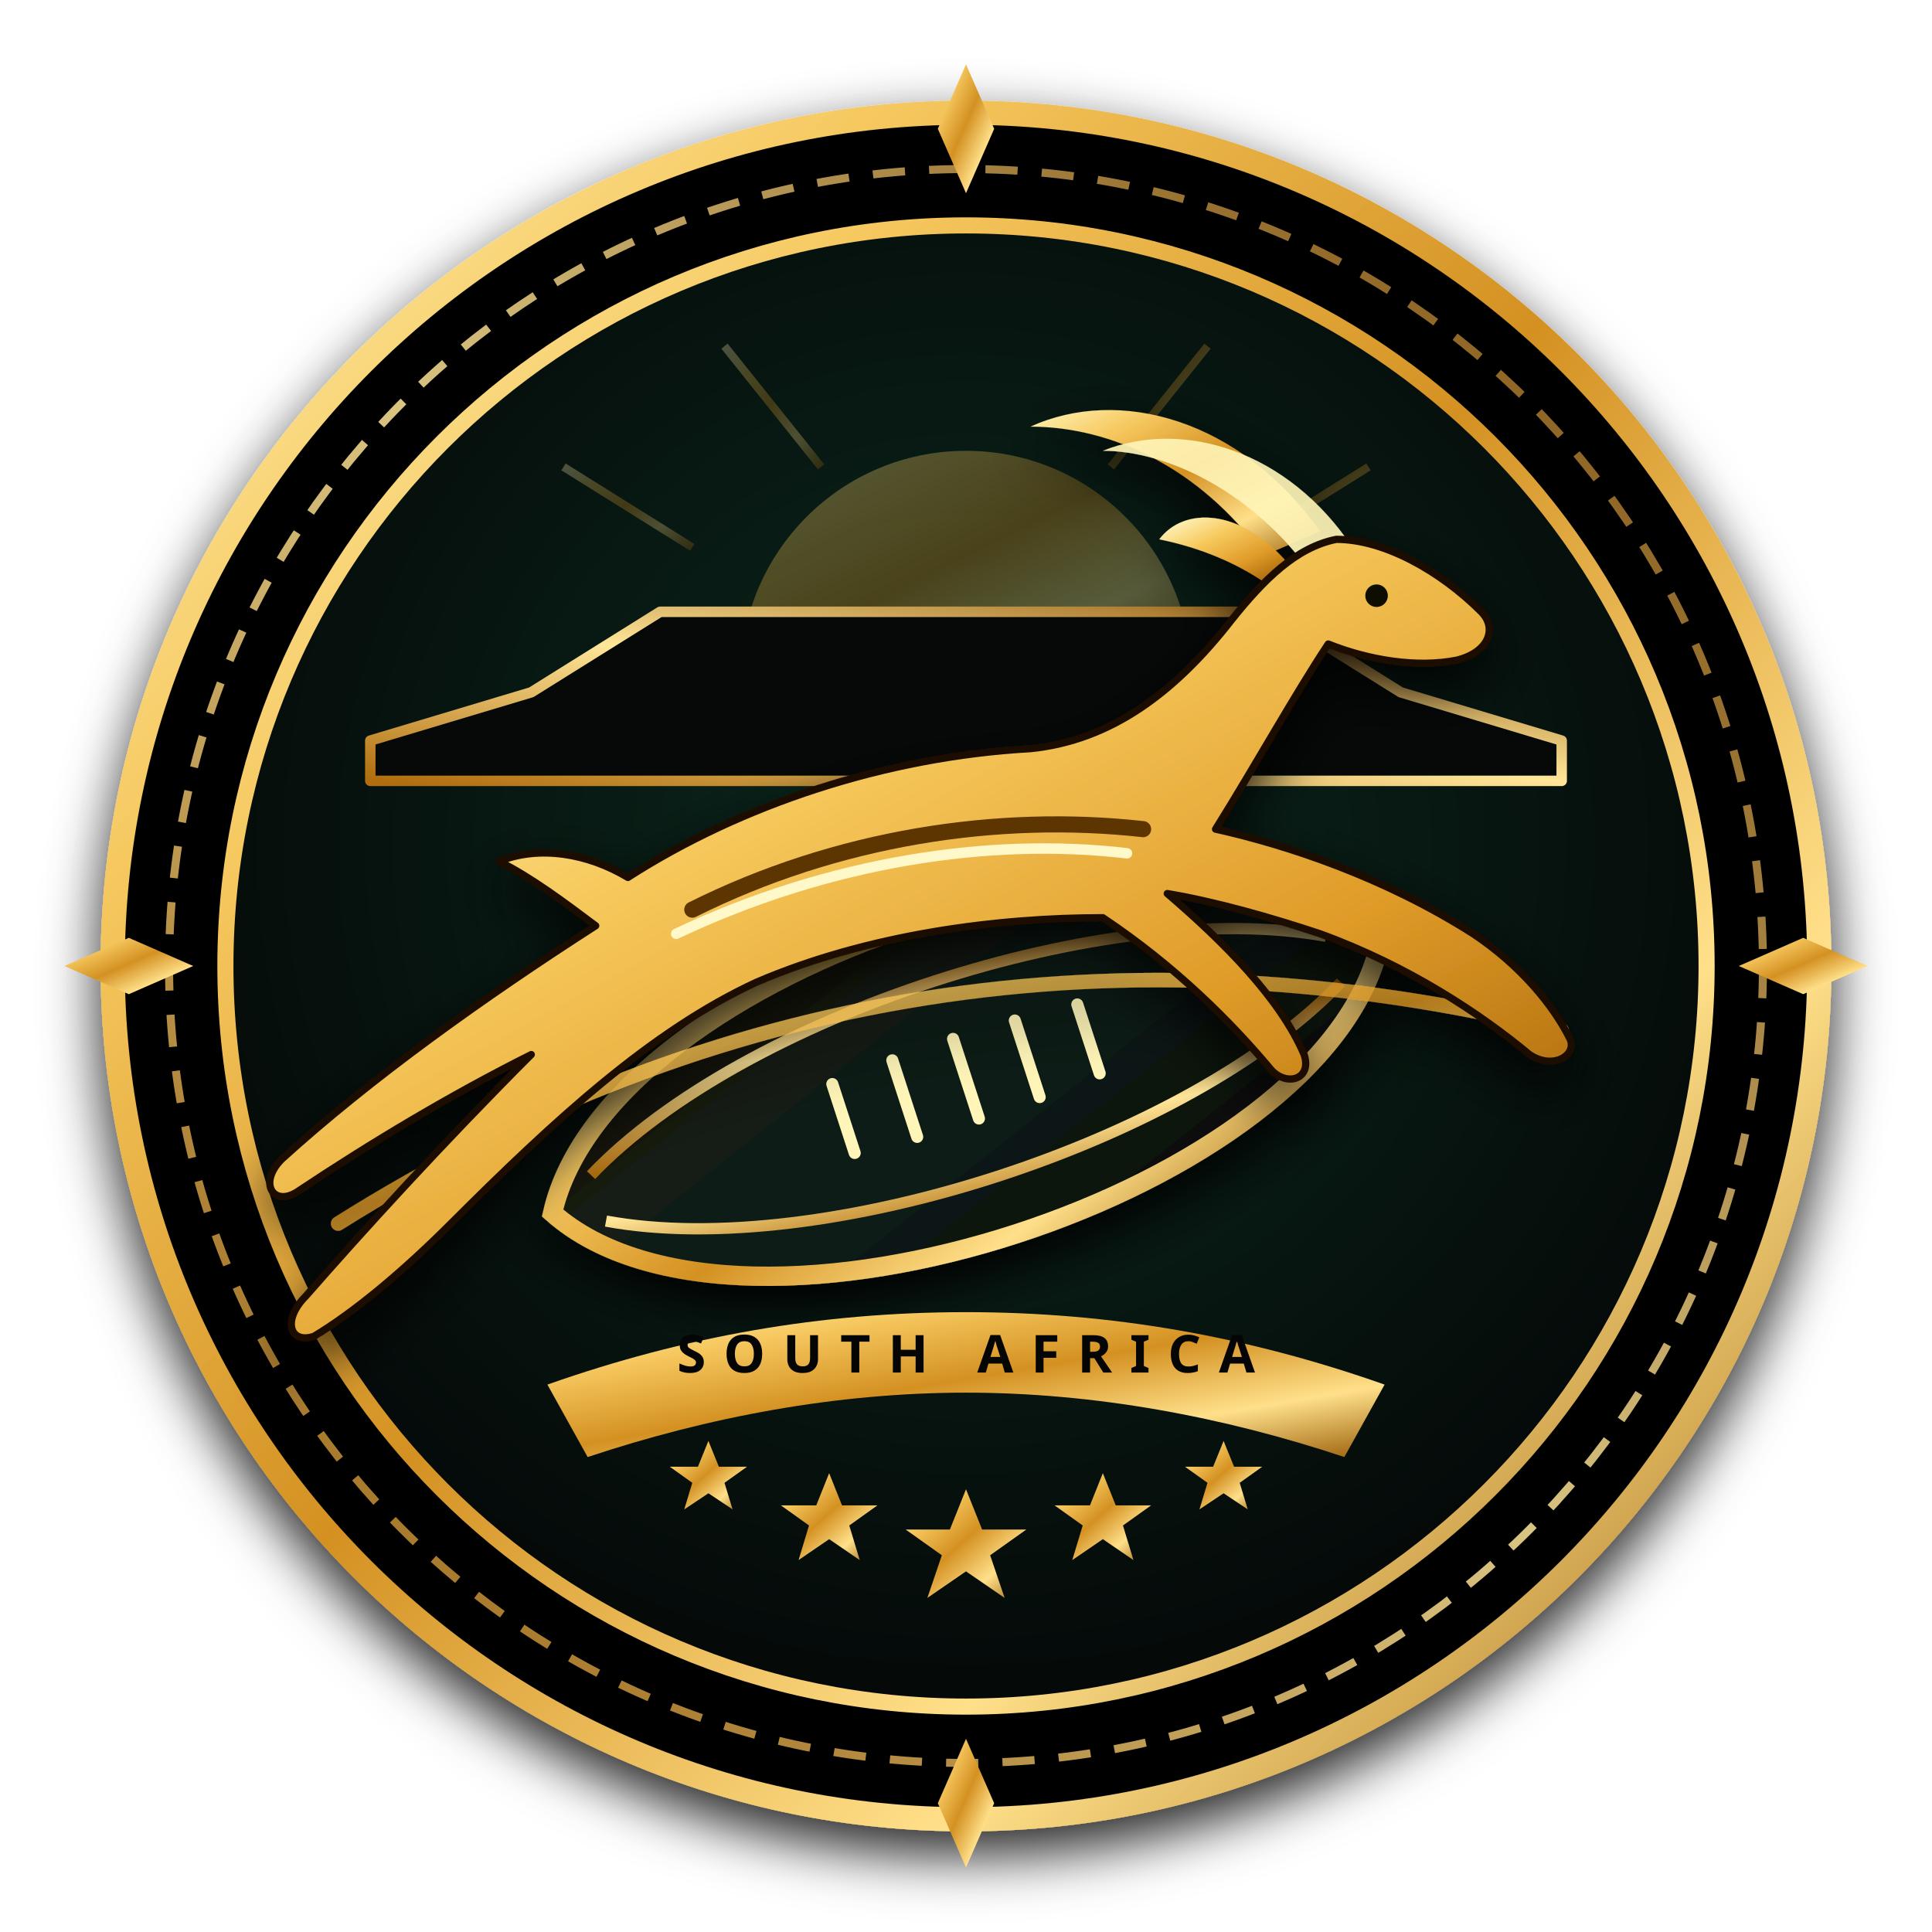
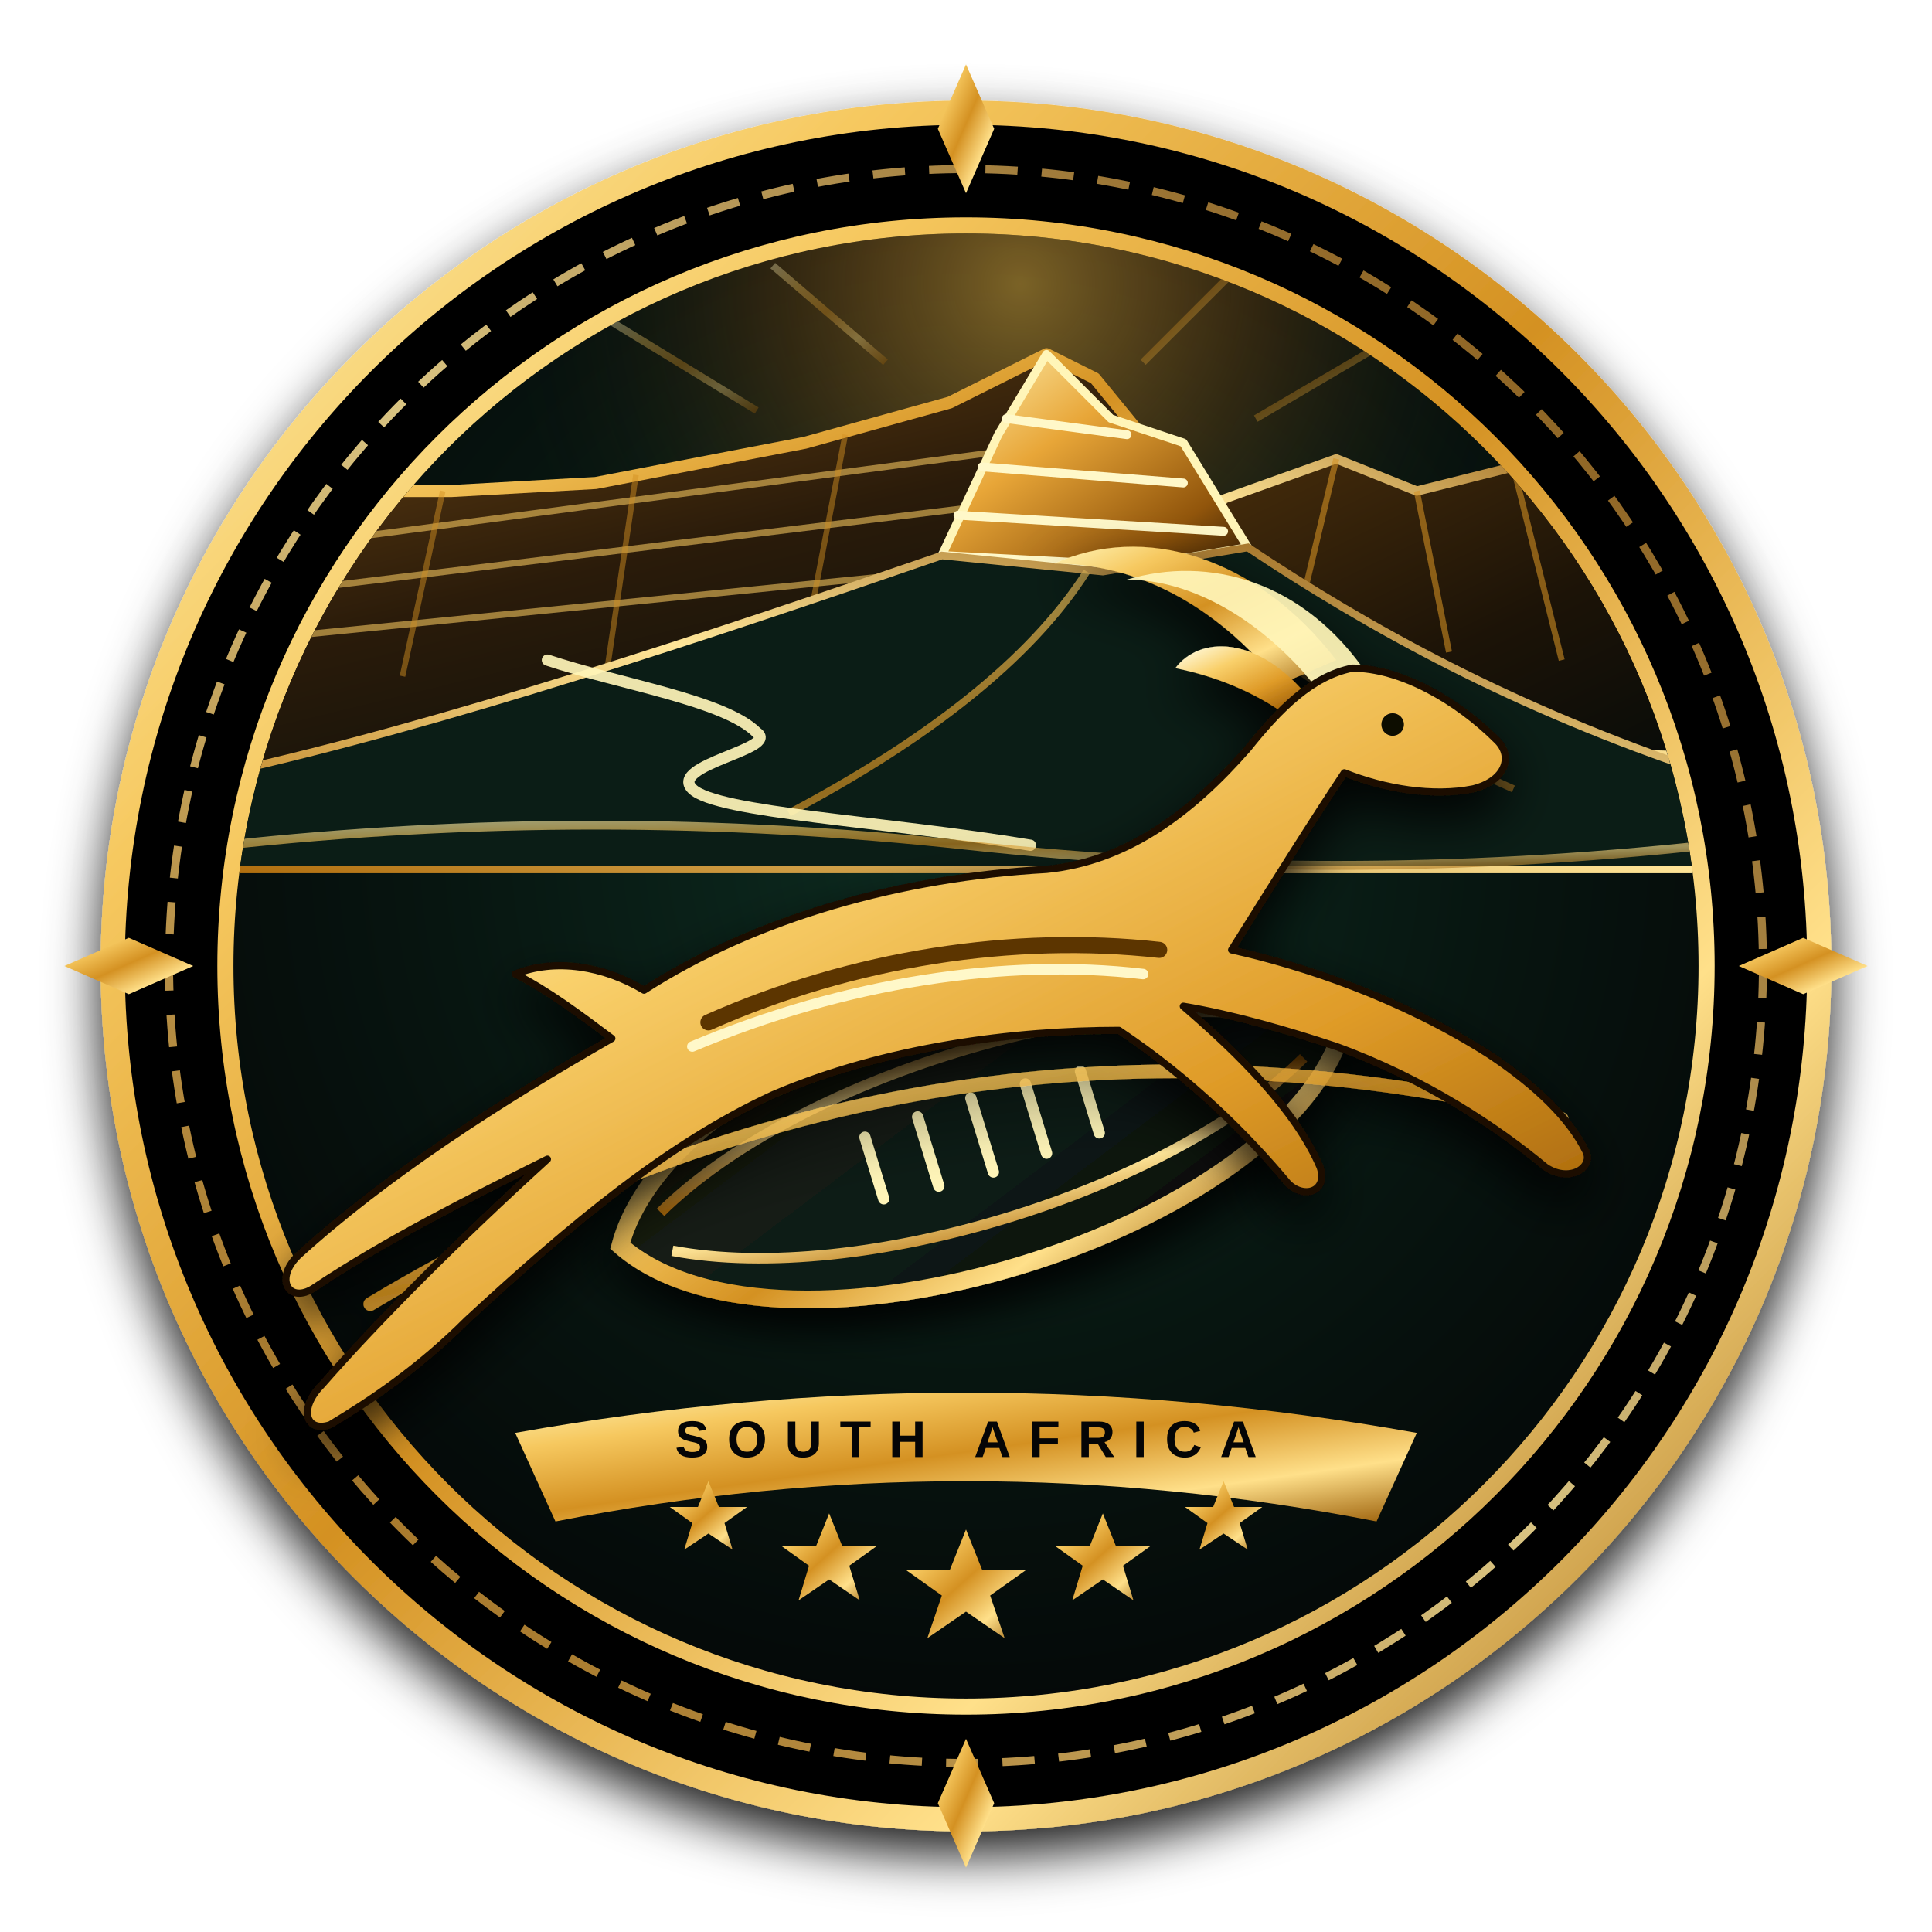
<svg xmlns="http://www.w3.org/2000/svg" viewBox="0 0 240 240" fill="none">
  <defs>
    <linearGradient id="richGold" x1="0%" y1="0%" x2="100%" y2="100%">
      <stop offset="0%" stop-color="#FFF5B8" />
      <stop offset="22%" stop-color="#F6C85F" />
      <stop offset="48%" stop-color="#D49122" />
      <stop offset="75%" stop-color="#FFE08A" />
      <stop offset="100%" stop-color="#9A5E08" />
    </linearGradient>
    <linearGradient id="springbokGold" x1="10%" y1="0%" x2="90%" y2="90%">
-       <stop offset="0%" stop-color="#FFF8C9" />
-       <stop offset="35%" stop-color="#F7CA5E" />
-       <stop offset="70%" stop-color="#DF9B28" />
-       <stop offset="100%" stop-color="#A66509" />
+       <stop offset="0%" stop-color="#FFFBE0" />
+       <stop offset="32%" stop-color="#F9D06B" />
+       <stop offset="68%" stop-color="#DF9B28" />
+       <stop offset="100%" stop-color="#9E5E06" />
    </linearGradient>
+     <linearGradient id="sunlitCliff" x1="0%" y1="0%" x2="100%" y2="100%">
+       <stop offset="0%" stop-color="#FFF2B2" />
+       <stop offset="38%" stop-color="#E8A638" />
+       <stop offset="78%" stop-color="#91550B" />
+       <stop offset="100%" stop-color="#2D1A04" />
+     </linearGradient>
+     <linearGradient id="mountainMassif" x1="20%" y1="0%" x2="80%" y2="100%">
+       <stop offset="0%" stop-color="#633F11" />
+       <stop offset="45%" stop-color="#2A1B0A" />
+       <stop offset="100%" stop-color="#080D0B" />
+     </linearGradient>
+     <linearGradient id="devilsPeak" x1="0%" y1="0%" x2="100%" y2="100%">
+       <stop offset="0%" stop-color="#4E310C" />
+       <stop offset="60%" stop-color="#1C1307" />
+       <stop offset="100%" stop-color="#070B09" />
+     </linearGradient>
+     <radialGradient id="sunsetSky" cx="52%" cy="32%" r="48%">
+       <stop offset="0%" stop-color="#F7B740" stop-opacity="0.48" />
+       <stop offset="45%" stop-color="#C86D18" stop-opacity="0.22" />
+       <stop offset="100%" stop-color="#071510" stop-opacity="0" />
+     </radialGradient>
    <linearGradient id="goldSheen" x1="0%" y1="100%" x2="100%" y2="0%">
      <stop offset="0%" stop-color="#B06E0E" />
      <stop offset="50%" stop-color="#FFE699" />
      <stop offset="100%" stop-color="#874D02" />
    </linearGradient>
    <radialGradient id="shieldCore" cx="50%" cy="42%" r="65%">
-       <stop offset="0%" stop-color="#0B291E" />
+       <stop offset="0%" stop-color="#0D2D21" />
      <stop offset="55%" stop-color="#071510" />
      <stop offset="100%" stop-color="#040506" />
    </radialGradient>
    <linearGradient id="rugbyFill" x1="0%" y1="0%" x2="100%" y2="100%">
-       <stop offset="0%" stop-color="#1D140B" />
+       <stop offset="0%" stop-color="#23170B" />
      <stop offset="50%" stop-color="#0D1F17" />
      <stop offset="100%" stop-color="#060807" />
    </linearGradient>
    <radialGradient id="regalGlow" cx="50%" cy="50%" r="50%">
      <stop offset="0%" stop-color="#F5B027" stop-opacity="0.38" />
      <stop offset="65%" stop-color="#D97706" stop-opacity="0.12" />
      <stop offset="100%" stop-color="#000000" stop-opacity="0" />
    </radialGradient>
+     <clipPath id="innerCircleClip">
+       <circle cx="120" cy="120" r="91" />
+     </clipPath>
    <filter id="dropShadow" x="-15%" y="-15%" width="130%" height="130%">
-       <feDropShadow dx="0" dy="3" stdDeviation="3.5" flood-color="#000000" flood-opacity="0.85" />
+       <feDropShadow dx="0" dy="3" stdDeviation="3.2" flood-color="#000000" flood-opacity="0.88" />
    </filter>
  </defs>
  <circle cx="120" cy="120" r="114" fill="url(#regalGlow)" />
  <circle cx="120" cy="120" r="106" fill="#050506" stroke="url(#richGold)" stroke-width="3" filter="url(#dropShadow)" />
  <circle cx="120" cy="120" r="99" stroke="url(#goldSheen)" stroke-width="1" stroke-dasharray="4 3" opacity="0.85" />
  <circle cx="120" cy="120" r="92" fill="url(#shieldCore)" stroke="url(#richGold)" stroke-width="2" />
-   <g opacity="0.28" stroke="url(#richGold)" stroke-width="1">
-     <line x1="120" y1="54" x2="120" y2="36" />
-     <line x1="138" y1="58" x2="150" y2="43" />
-     <line x1="102" y1="58" x2="90" y2="43" />
-     <line x1="154" y1="68" x2="170" y2="58" />
-     <line x1="86" y1="68" x2="70" y2="58" />
+   <g clip-path="url(#innerCircleClip)">
+     <circle cx="124" cy="60" r="68" fill="url(#sunsetSky)" />
+     <g opacity="0.34" stroke="url(#richGold)" stroke-width="0.9">
+       <line x1="126" y1="42" x2="126" y2="29" />
+       <line x1="142" y1="45" x2="154" y2="33" />
+       <line x1="110" y1="45" x2="96" y2="33" />
+       <line x1="156" y1="52" x2="173" y2="42" />
+       <line x1="94" y1="51" x2="76" y2="40" />
+     </g>
+     <path d="M138 92 L152 62 L166 57 L176 61 L188 58 L204 68 L214 94 Z" fill="url(#devilsPeak)" stroke="url(#goldSheen)" stroke-width="1.15" stroke-linejoin="round" />
+     <path d="M166 57 L161 78 M176 61 L180 81 M188 58 L194 82" stroke="#D49122" stroke-width="0.75" opacity="0.58" />
+     <path d="M28 96          L40 63          L45 61          L56 61          L74 60          L100 55          L118 50          L130 44          L136 47          L145 58          L156 94          Z" fill="url(#mountainMassif)" stroke="url(#richGold)" stroke-width="1.5" stroke-linejoin="round" />
+     <path d="M42 67 L125 56          M39 73 L121 63          M36 79 L116 71" stroke="#F6C85F" stroke-width="0.8" opacity="0.58" stroke-linecap="round" />
+     <path d="M55 61 L50 84          M79 59 L75 86          M105 54 L100 80" stroke="#D49122" stroke-width="0.7" opacity="0.48" />
+     <path d="M130 44          L138 52          L147 55          L155 68          L137 71          L117 69          L124 54          Z" fill="url(#sunlitCliff)" stroke="#FFF5B8" stroke-width="1.05" stroke-linejoin="round" />
+     <path d="M125 52 L140 54          M122 58 L147 60          M119 64 L152 66          M117 69 L155 71" stroke="#FFF8C9" stroke-width="1.1" stroke-linecap="round" />
+     <path d="M28 96          C55 90, 88 79, 117 69          L137 71          L155 68          C170 78, 188 88, 212 96          L212 108          L28 108 Z" fill="#0B1D16" stroke="url(#goldSheen)" stroke-width="0.95" />
+     <path d="M135 71 C128 82, 115 92, 98 101          M146 70 C156 81, 170 90, 188 98" stroke="url(#richGold)" stroke-width="0.9" opacity="0.68" fill="none" />
+     <path d="M68 82          C77 85, 90 87, 94 91          C97 93, 83 95, 86 98          C89 101, 110 102, 128 105" stroke="#FFF5B8" stroke-width="1.4" stroke-linecap="round" fill="none" opacity="0.92" />
+     <path d="M28 105 Q74 100 120 105 T212 105" stroke="url(#richGold)" stroke-width="1.1" fill="none" opacity="0.62" />
  </g>
-   <path d="M92 84 A28 28 0 0 1 148 84 Z" fill="url(#richGold)" opacity="0.32" />
-   <path d="M46 92 L66 86 L82 76 L158 76 L174 86 L194 92 L194 97 L46 97 Z" fill="#060908" stroke="url(#goldSheen)" stroke-width="1.3" stroke-linejoin="round" />
-   <g transform="translate(120, 134) rotate(-18)" filter="url(#dropShadow)">
-     <path d="M-54 0 C-38 -27, 38 -27, 54 0 C38 27, -38 27, -54 0 Z" fill="url(#rugbyFill)" stroke="url(#richGold)" stroke-width="2.4" />
-     <path d="M-48 -3 C-24 -16, 24 -16, 48 -3" stroke="url(#goldSheen)" stroke-width="1.4" fill="none" />
-     <path d="M-48 3 C-24 16, 24 16, 48 3" stroke="url(#goldSheen)" stroke-width="1.4" fill="none" />
-     <line x1="-36" y1="0" x2="36" y2="0" stroke="url(#richGold)" stroke-width="1.2" opacity="0.9" />
-     <line x1="-16" y1="-4.5" x2="-16" y2="4.5" stroke="#FFF5B8" stroke-width="1.5" stroke-linecap="round" />
-     <line x1="-8" y1="-5" x2="-8" y2="5" stroke="#FFF5B8" stroke-width="1.5" stroke-linecap="round" />
-     <line x1="0" y1="-5.2" x2="0" y2="5.2" stroke="#FFF5B8" stroke-width="1.5" stroke-linecap="round" />
-     <line x1="8" y1="-5" x2="8" y2="5" stroke="#FFF5B8" stroke-width="1.5" stroke-linecap="round" />
-     <line x1="16" y1="-4.5" x2="16" y2="4.5" stroke="#FFF5B8" stroke-width="1.5" stroke-linecap="round" />
+   <g transform="translate(122, 141) rotate(-17)" filter="url(#dropShadow)">
+     <path d="M-47 0 C-33 -22.5, 33 -22.5, 47 0 C33 22.5, -33 22.5, -47 0 Z" fill="url(#rugbyFill)" stroke="url(#richGold)" stroke-width="2.2" />
+     <path d="M-41 -2.5 C-20 -13.5, 20 -13.5, 41 -2.5" stroke="url(#goldSheen)" stroke-width="1.3" fill="none" />
+     <path d="M-41 2.5 C-20 13.5, 20 13.5, 41 2.5" stroke="url(#goldSheen)" stroke-width="1.3" fill="none" />
+     <line x1="-31" y1="0" x2="31" y2="0" stroke="url(#richGold)" stroke-width="1.1" opacity="0.9" />
+     <line x1="-14" y1="-4" x2="-14" y2="4" stroke="#FFF5B8" stroke-width="1.4" stroke-linecap="round" />
+     <line x1="-7" y1="-4.5" x2="-7" y2="4.5" stroke="#FFF5B8" stroke-width="1.4" stroke-linecap="round" />
+     <line x1="0" y1="-4.8" x2="0" y2="4.8" stroke="#FFF5B8" stroke-width="1.4" stroke-linecap="round" />
+     <line x1="7" y1="-4.5" x2="7" y2="4.5" stroke="#FFF5B8" stroke-width="1.4" stroke-linecap="round" />
+     <line x1="14" y1="-4" x2="14" y2="4" stroke="#FFF5B8" stroke-width="1.4" stroke-linecap="round" />
  </g>
-   <g filter="url(#dropShadow)">
-     <path d="M42 152 Q112 108 194 128" stroke="url(#richGold)" stroke-width="1.8" stroke-linecap="round" fill="none" opacity="0.75" />
-     <path d="M164 66 C154 52, 139 48, 128 53 C138 53, 149 58, 157 69 Z" fill="url(#richGold)" />
-     <path d="M168 68 C160 56, 147 52, 137 56 C145 56, 155 61, 162 70 Z" fill="#FFF5B8" opacity="0.9" />
-     <path d="M160 70 C154 63, 147 63, 144 67 C149 68, 154 70, 158 73 Z" fill="url(#springbokGold)" />
-     <path d="M166 67          C172 67, 179 71, 184 76          C186 78, 185 81, 181 82          C176 83, 170 82, 165 80          C161 86, 156 95, 151 103          C160 105, 172 109, 183 116          C189 120, 193 125, 195 129          C196 131, 193 133, 190 131          C184 126, 175 120, 164 116          C158 114, 151 112, 145 111          C152 117, 159 124, 162 131          C163 134, 160 135, 158 133          C153 127, 146 120, 137 114          C124 114, 108 116, 94 122          C81 128, 69 139, 56 152          C50 158, 44 163, 39 166          C36 167, 35 164, 38 161          C45 153, 55 142, 66 131          C56 136, 46 142, 37 148          C34 150, 32 147, 35 144          C46 134, 60 124, 74 115          C70 112, 66 109, 62 107          C67 105, 73 106, 78 109          C92 100, 110 94, 128 93          C138 92, 146 86, 153 77          C157 72, 161 68, 166 67 Z" fill="url(#springbokGold)" stroke="#1A1105" stroke-width="0.9" stroke-linejoin="round" />
-     <path d="M86 113 C104 104, 124 101, 142 103" stroke="#5C3404" stroke-width="2" stroke-linecap="round" fill="none" />
-     <path d="M84 116 C103 107, 123 104, 140 106" stroke="#FFF8C9" stroke-width="1.3" stroke-linecap="round" fill="none" />
-     <circle cx="171" cy="74" r="1.4" fill="#0B0906" />
+   <g transform="translate(2, 14)" filter="url(#dropShadow)">
+     <path d="M44 148 Q114 106 192 125" stroke="url(#richGold)" stroke-width="1.7" stroke-linecap="round" fill="none" opacity="0.78" />
+     <path d="M164 68 C154 55, 140 51, 129 56 C139 56, 149 61, 157 71 Z" fill="url(#richGold)" />
+     <path d="M168 70 C160 58, 148 55, 138 58 C146 58, 155 63, 162 72 Z" fill="#FFF5B8" opacity="0.92" />
+     <path d="M160 72 C154 65, 147 65, 144 69 C149 70, 154 72, 158 75 Z" fill="url(#springbokGold)" />
+     <path d="M166 69          C172 69, 179 73, 184 78          C186 80, 185 83, 181 84          C176 85, 170 84, 165 82          C161 88, 156 96, 151 104          C160 106, 172 110, 183 117          C189 121, 193 125, 195 129          C196 131, 193 133, 190 131          C184 126, 175 120, 164 116          C158 114, 151 112, 145 111          C152 117, 159 124, 162 131          C163 134, 160 135, 158 133          C153 127, 146 120, 137 114          C124 114, 108 116, 94 122          C81 128, 69 138, 56 150          C50 156, 44 160, 39 163          C36 164, 35 161, 38 158          C45 150, 55 140, 66 130          C56 135, 46 140, 37 146          C34 148, 32 145, 35 142          C46 132, 60 123, 74 115          C70 112, 66 109, 62 107          C67 105, 73 106, 78 109          C92 100, 110 95, 128 94          C138 93, 146 87, 153 79          C157 74, 161 70, 166 69 Z" fill="url(#springbokGold)" stroke="#1A1105" stroke-width="0.9" stroke-linejoin="round" />
+     <path d="M86 113 C104 105, 124 102, 142 104" stroke="#5C3404" stroke-width="2" stroke-linecap="round" fill="none" />
+     <path d="M84 116 C103 108, 123 105, 140 107" stroke="#FFF8C9" stroke-width="1.3" stroke-linecap="round" fill="none" />
+     <circle cx="171" cy="76" r="1.4" fill="#0B0906" />
  </g>
-   <path d="M68 172 C85 166, 102 163, 120 163 C138 163, 155 166, 172 172 L167 181 C152 176, 136 173, 120 173 C104 173, 88 176, 73 181 Z" fill="url(#richGold)" />
-   <text x="120" y="170.5" text-anchor="middle" fill="#050506" font-family="sans-serif" font-size="6.5" font-weight="900" letter-spacing="2.2">
+   <path d="M64 178 Q120 168 176 178 L171 189 Q120 179 69 189 Z" fill="url(#richGold)" />
+   <text x="120" y="181" text-anchor="middle" fill="#050506" font-family="Arial, Helvetica, sans-serif" font-size="6.4" font-weight="900" letter-spacing="2.2">
    SOUTH AFRICA
  </text>
  <g fill="url(#richGold)">
-     <polygon points="120,185 122,190 127.5,190 123,193.2 124.8,198.5 120,195.2 115.2,198.5 117,193.2 112.5,190 118,190" />
-     <polygon points="103,183 104.6,187 109,187 105.5,189.5 106.8,193.8 103,191.2 99.2,193.8 100.5,189.5 97,187 101.4,187" />
-     <polygon points="137,183 138.6,187 143,187 139.5,189.5 140.8,193.8 137,191.2 133.2,193.8 134.5,189.5 131,187 135.4,187" />
-     <polygon points="88,179 89.3,182.2 92.8,182.2 90,184.2 91,187.5 88,185.5 85,187.5 86,184.2 83.2,182.2 86.7,182.2" />
-     <polygon points="152,179 153.3,182.2 156.8,182.2 154,184.2 155,187.5 152,185.5 149,187.5 150,184.2 147.2,182.2 150.7,182.2" />
+     <polygon points="120,190 122,195 127.5,195 123,198.2 124.8,203.5 120,200.2 115.2,203.5 117,198.2 112.5,195 118,195" />
+     <polygon points="103,188 104.6,192 109,192 105.5,194.5 106.8,198.8 103,196.2 99.2,198.8 100.5,194.5 97,192 101.4,192" />
+     <polygon points="137,188 138.6,192 143,192 139.5,194.5 140.8,198.8 137,196.2 133.2,198.8 134.5,194.5 131,192 135.4,192" />
+     <polygon points="88,184 89.3,187.2 92.8,187.2 90,189.2 91,192.5 88,190.5 85,192.5 86,189.2 83.2,187.2 86.7,187.2" />
+     <polygon points="152,184 153.3,187.2 156.8,187.2 154,189.2 155,192.5 152,190.5 149,192.5 150,189.2 147.2,187.2 150.7,187.2" />
  </g>
  <polygon points="120,8 123.5,16 120,24 116.5,16" fill="url(#richGold)" />
  <polygon points="120,232 123.5,224 120,216 116.5,224" fill="url(#richGold)" />
  <polygon points="8,120 16,116.5 24,120 16,123.5" fill="url(#richGold)" />
  <polygon points="232,120 224,116.5 216,120 224,123.5" fill="url(#richGold)" />
</svg>
